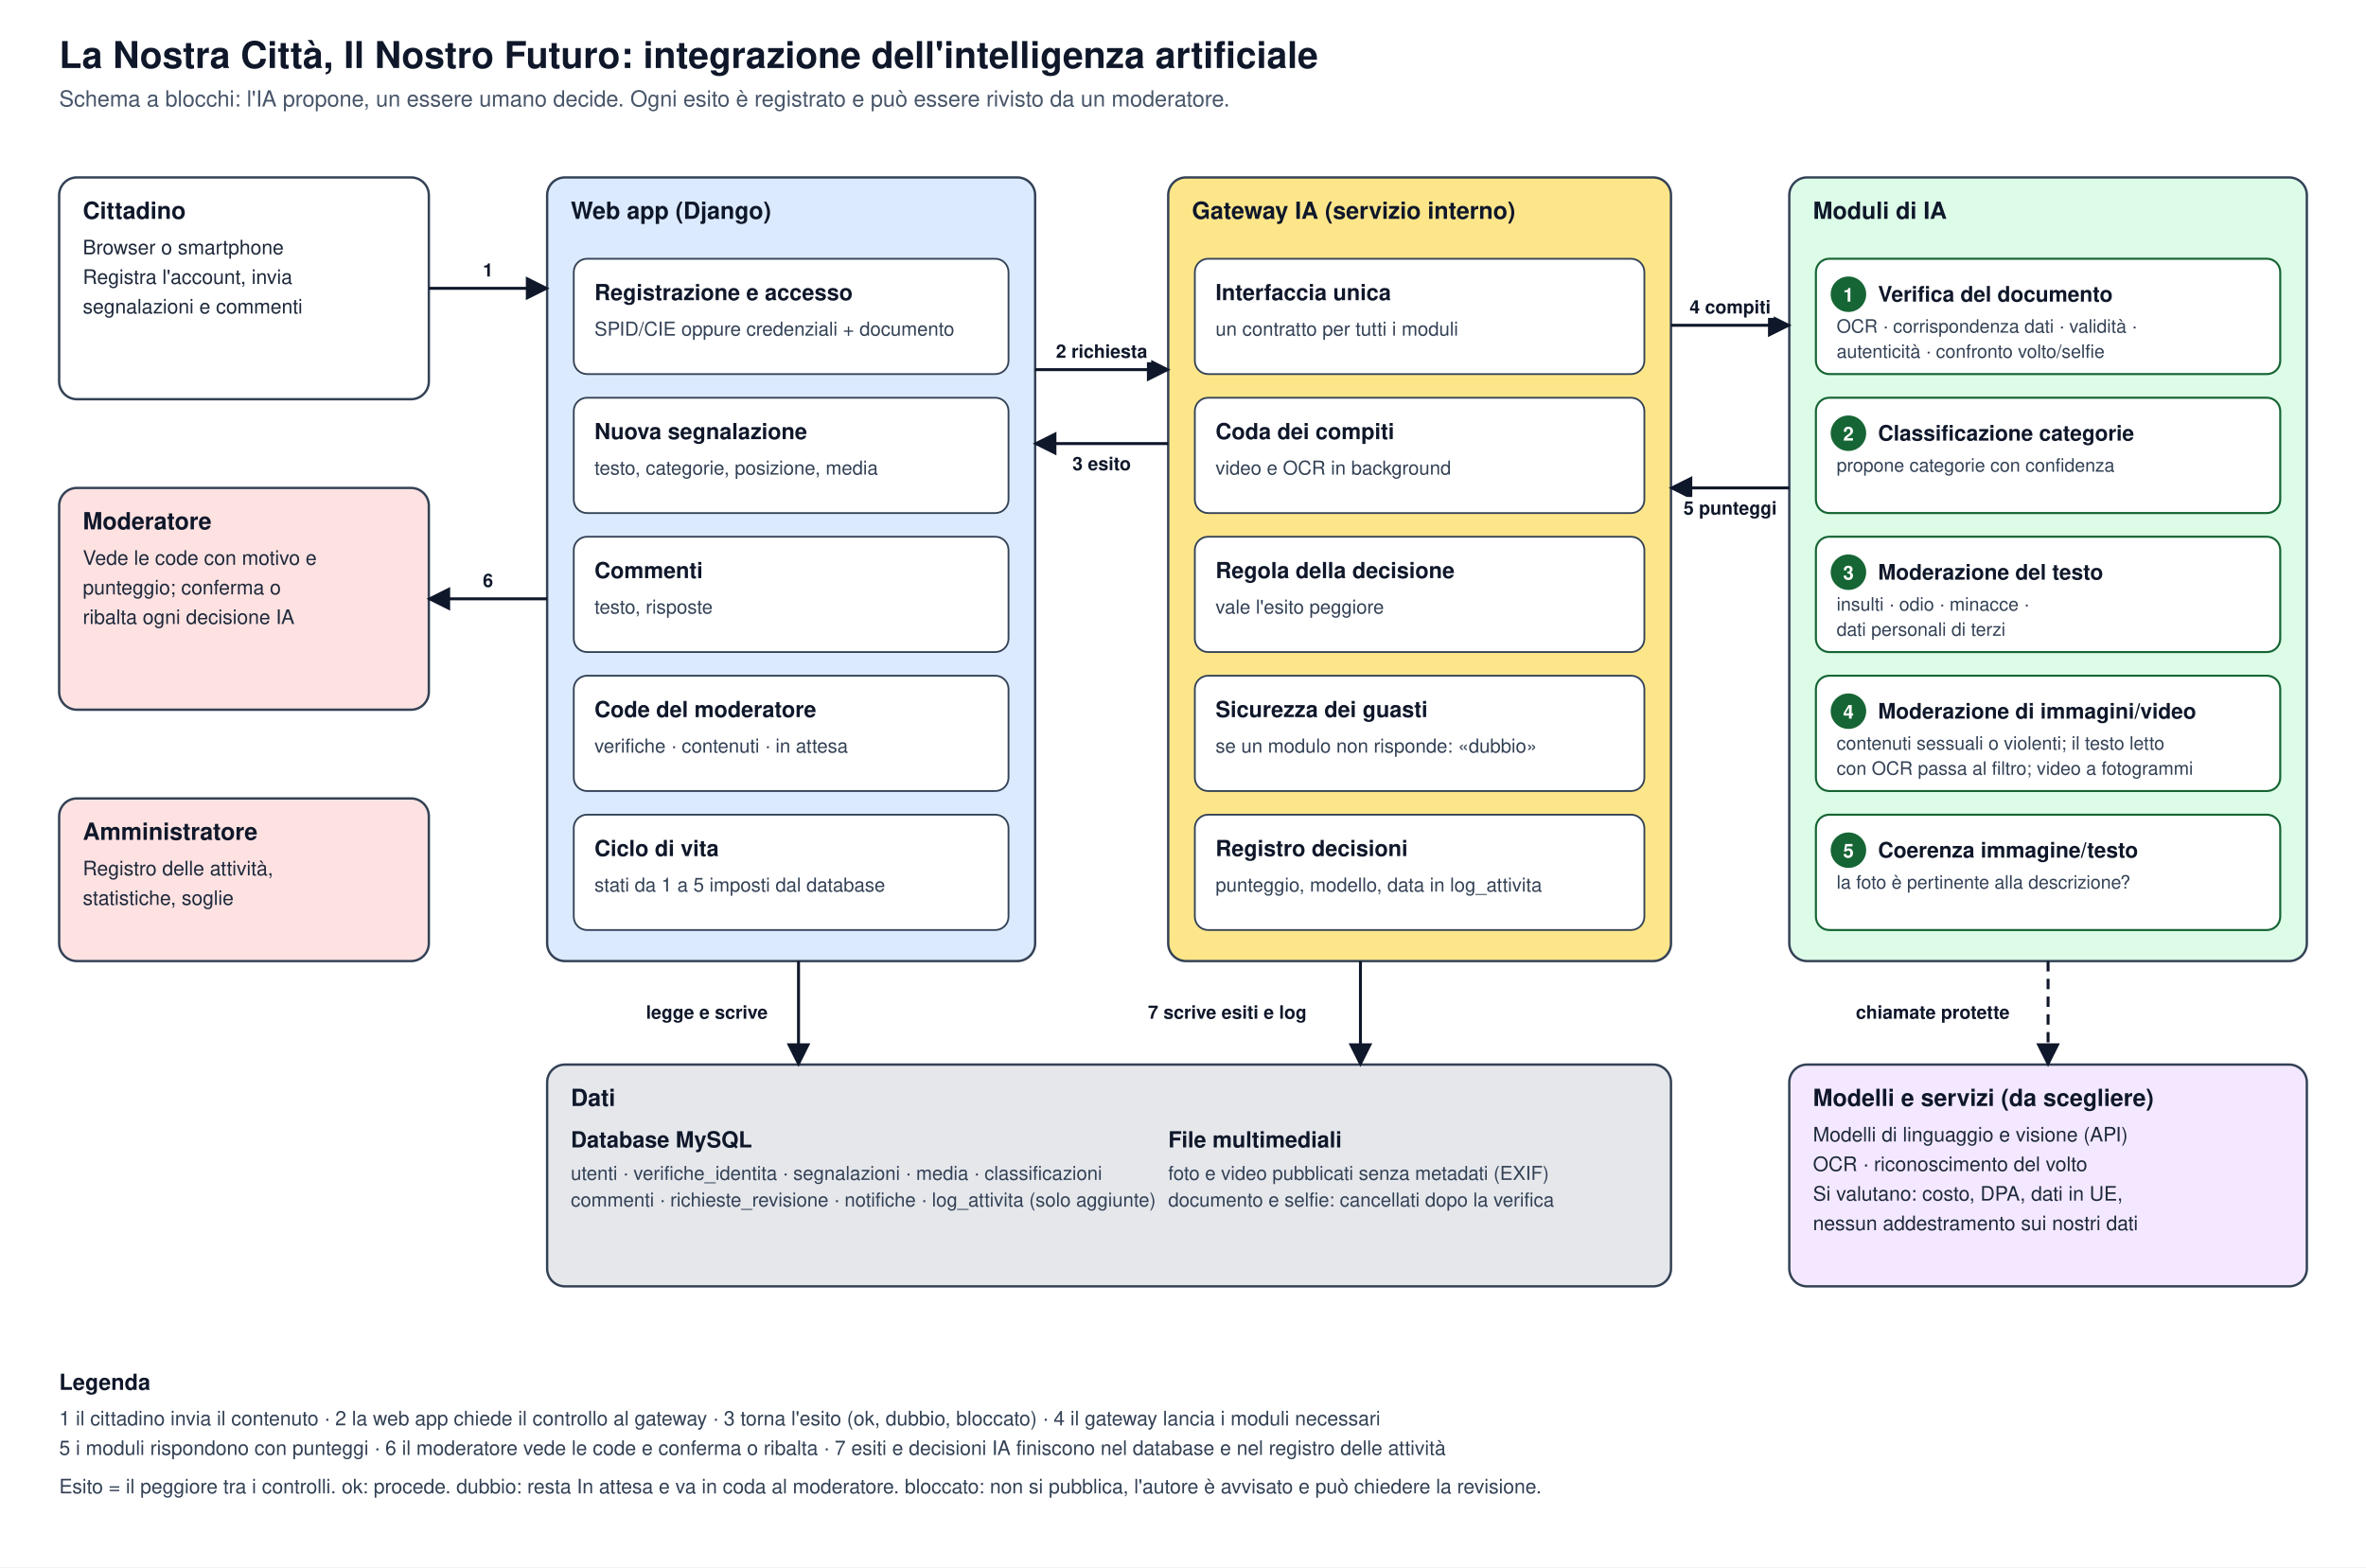
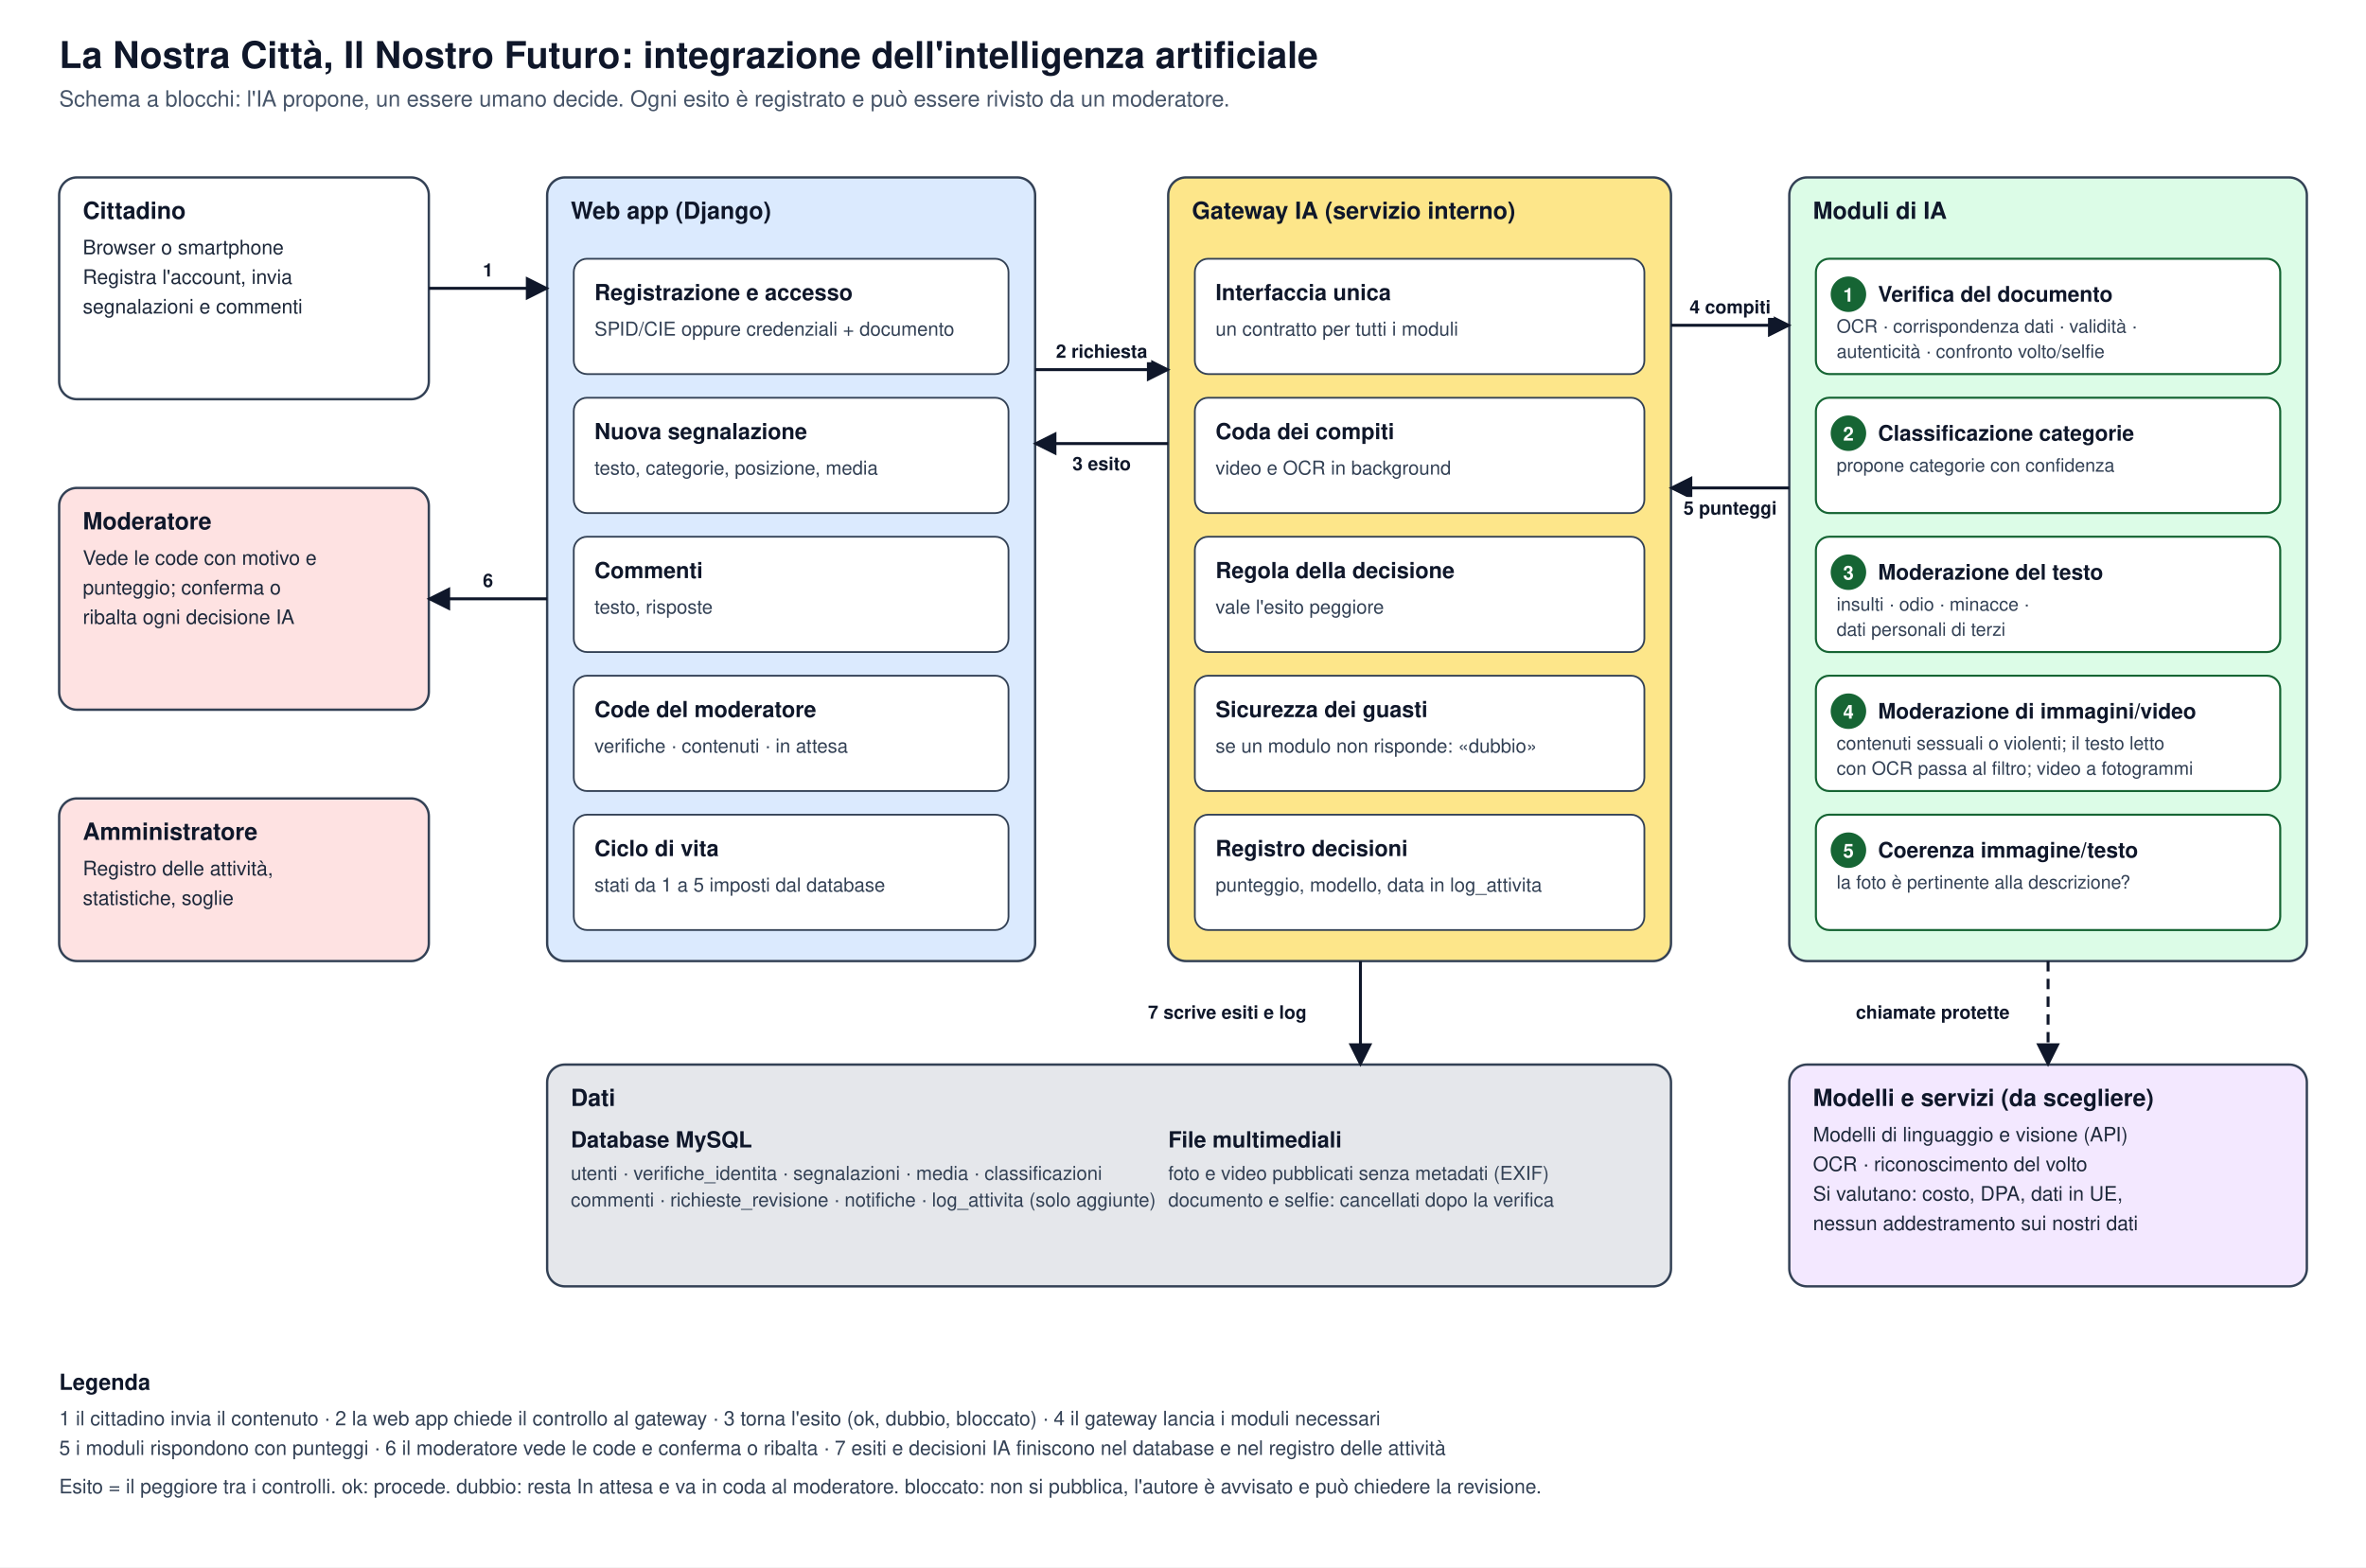
<svg xmlns="http://www.w3.org/2000/svg" viewBox="0 0 1600 1060" width="1600" height="1060" font-family="Helvetica, Arial, sans-serif">
  <defs>
    <marker id="p" viewBox="0 0 10 10" refX="9" refY="5" markerWidth="8" markerHeight="8" orient="auto-start-reverse">
      <path d="M0 0 L10 5 L0 10 z" fill="#0f172a" />
    </marker>
  </defs>
  <rect width="1600" height="1060" fill="#ffffff" />
  <text x="40" y="46" font-size="25" font-weight="700" text-anchor="start" fill="#0f172a">La Nostra Città, Il Nostro Futuro: integrazione dell'intelligenza artificiale</text>
  <text x="40" y="72" font-size="15" font-weight="400" text-anchor="start" fill="#475569">Schema a blocchi: l'IA propone, un essere umano decide. Ogni esito è registrato e può essere rivisto da un moderatore.</text>
  <rect x="40" y="120" width="250" height="150" rx="12" fill="#ffffff" stroke="#334155" stroke-width="1.6" />
  <text x="56" y="148" font-size="16" font-weight="700" text-anchor="start" fill="#0f172a">Cittadino</text>
  <text x="56" y="172" font-size="13.5" font-weight="400" text-anchor="start" fill="#1e293b">Browser o smartphone</text>
  <text x="56" y="192" font-size="13.5" font-weight="400" text-anchor="start" fill="#1e293b">Registra l'account, invia</text>
  <text x="56" y="212" font-size="13.5" font-weight="400" text-anchor="start" fill="#1e293b">segnalazioni e commenti</text>
  <rect x="40" y="330" width="250" height="150" rx="12" fill="#fee2e2" stroke="#334155" stroke-width="1.6" />
  <text x="56" y="358" font-size="16" font-weight="700" text-anchor="start" fill="#0f172a">Moderatore</text>
  <text x="56" y="382" font-size="13.5" font-weight="400" text-anchor="start" fill="#1e293b">Vede le code con motivo e</text>
  <text x="56" y="402" font-size="13.5" font-weight="400" text-anchor="start" fill="#1e293b">punteggio; conferma o</text>
  <text x="56" y="422" font-size="13.5" font-weight="400" text-anchor="start" fill="#1e293b">ribalta ogni decisione IA</text>
  <rect x="40" y="540" width="250" height="110" rx="12" fill="#fee2e2" stroke="#334155" stroke-width="1.6" />
  <text x="56" y="568" font-size="16" font-weight="700" text-anchor="start" fill="#0f172a">Amministratore</text>
  <text x="56" y="592" font-size="13.5" font-weight="400" text-anchor="start" fill="#1e293b">Registro delle attività,</text>
  <text x="56" y="612" font-size="13.5" font-weight="400" text-anchor="start" fill="#1e293b">statistiche, soglie</text>
  <rect x="370" y="120" width="330" height="530" rx="12" fill="#dbeafe" stroke="#334155" stroke-width="1.6" />
  <text x="386" y="148" font-size="16" font-weight="700" text-anchor="start" fill="#0f172a">Web app (Django)</text>
  <rect x="388" y="175" width="294" height="78" rx="9" fill="#ffffff" stroke="#334155" stroke-width="1.2" />
  <text x="402" y="203" font-size="15" font-weight="700" text-anchor="start" fill="#0f172a">Registrazione e accesso</text>
  <text x="402" y="227" font-size="13" font-weight="400" text-anchor="start" fill="#334155">SPID/CIE oppure credenziali + documento</text>
  <rect x="388" y="269" width="294" height="78" rx="9" fill="#ffffff" stroke="#334155" stroke-width="1.2" />
  <text x="402" y="297" font-size="15" font-weight="700" text-anchor="start" fill="#0f172a">Nuova segnalazione</text>
  <text x="402" y="321" font-size="13" font-weight="400" text-anchor="start" fill="#334155">testo, categorie, posizione, media</text>
  <rect x="388" y="363" width="294" height="78" rx="9" fill="#ffffff" stroke="#334155" stroke-width="1.2" />
  <text x="402" y="391" font-size="15" font-weight="700" text-anchor="start" fill="#0f172a">Commenti</text>
  <text x="402" y="415" font-size="13" font-weight="400" text-anchor="start" fill="#334155">testo, risposte</text>
  <rect x="388" y="457" width="294" height="78" rx="9" fill="#ffffff" stroke="#334155" stroke-width="1.2" />
  <text x="402" y="485" font-size="15" font-weight="700" text-anchor="start" fill="#0f172a">Code del moderatore</text>
  <text x="402" y="509" font-size="13" font-weight="400" text-anchor="start" fill="#334155">verifiche · contenuti · in attesa</text>
  <rect x="388" y="551" width="294" height="78" rx="9" fill="#ffffff" stroke="#334155" stroke-width="1.2" />
  <text x="402" y="579" font-size="15" font-weight="700" text-anchor="start" fill="#0f172a">Ciclo di vita</text>
  <text x="402" y="603" font-size="13" font-weight="400" text-anchor="start" fill="#334155">stati da 1 a 5 imposti dal database</text>
  <rect x="790" y="120" width="340" height="530" rx="12" fill="#fde68a" stroke="#334155" stroke-width="1.6" />
  <text x="806" y="148" font-size="16" font-weight="700" text-anchor="start" fill="#0f172a">Gateway IA (servizio interno)</text>
  <rect x="808" y="175" width="304" height="78" rx="9" fill="#ffffff" stroke="#334155" stroke-width="1.2" />
  <text x="822" y="203" font-size="15" font-weight="700" text-anchor="start" fill="#0f172a">Interfaccia unica</text>
  <text x="822" y="227" font-size="13" font-weight="400" text-anchor="start" fill="#334155">un contratto per tutti i moduli</text>
  <rect x="808" y="269" width="304" height="78" rx="9" fill="#ffffff" stroke="#334155" stroke-width="1.2" />
  <text x="822" y="297" font-size="15" font-weight="700" text-anchor="start" fill="#0f172a">Coda dei compiti</text>
  <text x="822" y="321" font-size="13" font-weight="400" text-anchor="start" fill="#334155">video e OCR in background</text>
  <rect x="808" y="363" width="304" height="78" rx="9" fill="#ffffff" stroke="#334155" stroke-width="1.2" />
  <text x="822" y="391" font-size="15" font-weight="700" text-anchor="start" fill="#0f172a">Regola della decisione</text>
  <text x="822" y="415" font-size="13" font-weight="400" text-anchor="start" fill="#334155">vale l'esito peggiore</text>
  <rect x="808" y="457" width="304" height="78" rx="9" fill="#ffffff" stroke="#334155" stroke-width="1.2" />
  <text x="822" y="485" font-size="15" font-weight="700" text-anchor="start" fill="#0f172a">Sicurezza dei guasti</text>
  <text x="822" y="509" font-size="13" font-weight="400" text-anchor="start" fill="#334155">se un modulo non risponde: «dubbio»</text>
  <rect x="808" y="551" width="304" height="78" rx="9" fill="#ffffff" stroke="#334155" stroke-width="1.2" />
  <text x="822" y="579" font-size="15" font-weight="700" text-anchor="start" fill="#0f172a">Registro decisioni</text>
  <text x="822" y="603" font-size="13" font-weight="400" text-anchor="start" fill="#334155">punteggio, modello, data in log_attivita</text>
  <rect x="1210" y="120" width="350" height="530" rx="12" fill="#dcfce7" stroke="#334155" stroke-width="1.6" />
  <text x="1226" y="148" font-size="16" font-weight="700" text-anchor="start" fill="#0f172a">Moduli di IA</text>
  <rect x="1228" y="175" width="314" height="78" rx="9" fill="#ffffff" stroke="#166534" stroke-width="1.4" />
  <circle cx="1250" cy="199" r="12" fill="#166534" />
  <text x="1250" y="204" font-size="13" font-weight="700" text-anchor="middle" fill="#ffffff">1</text>
  <text x="1270" y="204" font-size="14.5" font-weight="700" text-anchor="start" fill="#0f172a">Verifica del documento</text>
  <text x="1242" y="225" font-size="12.5" font-weight="400" text-anchor="start" fill="#334155">OCR · corrispondenza dati · validità ·</text>
  <text x="1242" y="242" font-size="12.5" font-weight="400" text-anchor="start" fill="#334155">autenticità · confronto volto/selfie</text>
  <rect x="1228" y="269" width="314" height="78" rx="9" fill="#ffffff" stroke="#166534" stroke-width="1.4" />
  <circle cx="1250" cy="293" r="12" fill="#166534" />
  <text x="1250" y="298" font-size="13" font-weight="700" text-anchor="middle" fill="#ffffff">2</text>
  <text x="1270" y="298" font-size="14.5" font-weight="700" text-anchor="start" fill="#0f172a">Classificazione categorie</text>
  <text x="1242" y="319" font-size="12.5" font-weight="400" text-anchor="start" fill="#334155">propone categorie con confidenza</text>
  <rect x="1228" y="363" width="314" height="78" rx="9" fill="#ffffff" stroke="#166534" stroke-width="1.4" />
  <circle cx="1250" cy="387" r="12" fill="#166534" />
  <text x="1250" y="392" font-size="13" font-weight="700" text-anchor="middle" fill="#ffffff">3</text>
  <text x="1270" y="392" font-size="14.5" font-weight="700" text-anchor="start" fill="#0f172a">Moderazione del testo</text>
  <text x="1242" y="413" font-size="12.5" font-weight="400" text-anchor="start" fill="#334155">insulti · odio · minacce ·</text>
  <text x="1242" y="430" font-size="12.5" font-weight="400" text-anchor="start" fill="#334155">dati personali di terzi</text>
  <rect x="1228" y="457" width="314" height="78" rx="9" fill="#ffffff" stroke="#166534" stroke-width="1.4" />
  <circle cx="1250" cy="481" r="12" fill="#166534" />
  <text x="1250" y="486" font-size="13" font-weight="700" text-anchor="middle" fill="#ffffff">4</text>
  <text x="1270" y="486" font-size="14.5" font-weight="700" text-anchor="start" fill="#0f172a">Moderazione di immagini/video</text>
  <text x="1242" y="507" font-size="12.5" font-weight="400" text-anchor="start" fill="#334155">contenuti sessuali o violenti; il testo letto</text>
  <text x="1242" y="524" font-size="12.5" font-weight="400" text-anchor="start" fill="#334155">con OCR passa al filtro; video a fotogrammi</text>
  <rect x="1228" y="551" width="314" height="78" rx="9" fill="#ffffff" stroke="#166534" stroke-width="1.4" />
  <circle cx="1250" cy="575" r="12" fill="#166534" />
  <text x="1250" y="580" font-size="13" font-weight="700" text-anchor="middle" fill="#ffffff">5</text>
  <text x="1270" y="580" font-size="14.5" font-weight="700" text-anchor="start" fill="#0f172a">Coerenza immagine/testo</text>
  <text x="1242" y="601" font-size="12.5" font-weight="400" text-anchor="start" fill="#334155">la foto è pertinente alla descrizione?</text>
  <rect x="1210" y="720" width="350" height="150" rx="12" fill="#f3e8ff" stroke="#334155" stroke-width="1.6" />
  <text x="1226" y="748" font-size="16" font-weight="700" text-anchor="start" fill="#0f172a">Modelli e servizi (da scegliere)</text>
  <text x="1226" y="772" font-size="13.5" font-weight="400" text-anchor="start" fill="#1e293b">Modelli di linguaggio e visione (API)</text>
  <text x="1226" y="792" font-size="13.5" font-weight="400" text-anchor="start" fill="#1e293b">OCR · riconoscimento del volto</text>
  <text x="1226" y="812" font-size="13.5" font-weight="400" text-anchor="start" fill="#1e293b">Si valutano: costo, DPA, dati in UE,</text>
  <text x="1226" y="832" font-size="13.5" font-weight="400" text-anchor="start" fill="#1e293b">nessun addestramento sui nostri dati</text>
  <rect x="370" y="720" width="760" height="150" rx="12" fill="#e5e7eb" stroke="#334155" stroke-width="1.6" />
  <text x="386" y="748" font-size="16" font-weight="700" text-anchor="start" fill="#0f172a">Dati</text>
  <text x="386" y="776" font-size="15" font-weight="700" text-anchor="start" fill="#0f172a">Database MySQL</text>
  <text x="386" y="798" font-size="13" font-weight="400" text-anchor="start" fill="#334155">utenti · verifiche_identita · segnalazioni · media · classificazioni</text>
  <text x="386" y="816" font-size="13" font-weight="400" text-anchor="start" fill="#334155">commenti · richieste_revisione · notifiche · log_attivita (solo aggiunte)</text>
  <text x="790" y="776" font-size="15" font-weight="700" text-anchor="start" fill="#0f172a">File multimediali</text>
  <text x="790" y="798" font-size="13" font-weight="400" text-anchor="start" fill="#334155">foto e video pubblicati senza metadati (EXIF)</text>
  <text x="790" y="816" font-size="13" font-weight="400" text-anchor="start" fill="#334155">documento e selfie: cancellati dopo la verifica</text>
  <line x1="290" y1="195" x2="370" y2="195" stroke="#0f172a" stroke-width="2" marker-end="url(#p)" />
  <text x="330.0" y="187.0" font-size="12.5" font-weight="700" text-anchor="middle" fill="#ffffff" stroke="#ffffff" stroke-width="6">1</text>
  <text x="330.0" y="187.0" font-size="12.5" font-weight="700" text-anchor="middle" fill="#0f172a">1</text>
  <line x1="370" y1="405" x2="290" y2="405" stroke="#0f172a" stroke-width="2" marker-end="url(#p)" />
  <text x="330.0" y="397.0" font-size="12.5" font-weight="700" text-anchor="middle" fill="#ffffff" stroke="#ffffff" stroke-width="6">6</text>
  <text x="330.0" y="397.0" font-size="12.5" font-weight="700" text-anchor="middle" fill="#0f172a">6</text>
  <line x1="700" y1="250" x2="790" y2="250" stroke="#0f172a" stroke-width="2" marker-end="url(#p)" />
  <text x="745.0" y="242.0" font-size="12.5" font-weight="700" text-anchor="middle" fill="#ffffff" stroke="#ffffff" stroke-width="6">2  richiesta</text>
  <text x="745.0" y="242.0" font-size="12.5" font-weight="700" text-anchor="middle" fill="#0f172a">2  richiesta</text>
  <line x1="790" y1="300" x2="700" y2="300" stroke="#0f172a" stroke-width="2" marker-end="url(#p)" />
  <text x="745.0" y="318.0" font-size="12.5" font-weight="700" text-anchor="middle" fill="#ffffff" stroke="#ffffff" stroke-width="6">3  esito</text>
  <text x="745.0" y="318.0" font-size="12.5" font-weight="700" text-anchor="middle" fill="#0f172a">3  esito</text>
  <line x1="1130" y1="220" x2="1210" y2="220" stroke="#0f172a" stroke-width="2" marker-end="url(#p)" />
  <text x="1170.0" y="212.0" font-size="12.5" font-weight="700" text-anchor="middle" fill="#ffffff" stroke="#ffffff" stroke-width="6">4  compiti</text>
  <text x="1170.0" y="212.0" font-size="12.5" font-weight="700" text-anchor="middle" fill="#0f172a">4  compiti</text>
  <line x1="1210" y1="330" x2="1130" y2="330" stroke="#0f172a" stroke-width="2" marker-end="url(#p)" />
  <text x="1170.0" y="348.0" font-size="12.5" font-weight="700" text-anchor="middle" fill="#ffffff" stroke="#ffffff" stroke-width="6">5  punteggi</text>
  <text x="1170.0" y="348.0" font-size="12.5" font-weight="700" text-anchor="middle" fill="#0f172a">5  punteggi</text>
  <line x1="1385" y1="650" x2="1385" y2="720" stroke="#0f172a" stroke-width="2" stroke-dasharray="7 5" marker-end="url(#p)" />
  <text x="1307.0" y="689.0" font-size="12.5" font-weight="700" text-anchor="middle" fill="#ffffff" stroke="#ffffff" stroke-width="6">chiamate protette</text>
  <text x="1307.0" y="689.0" font-size="12.5" font-weight="700" text-anchor="middle" fill="#0f172a">chiamate protette</text>
  <line x1="920" y1="650" x2="920" y2="720" stroke="#0f172a" stroke-width="2" marker-end="url(#p)" />
  <text x="830.0" y="689.0" font-size="12.5" font-weight="700" text-anchor="middle" fill="#ffffff" stroke="#ffffff" stroke-width="6">7  scrive esiti e log</text>
  <text x="830.0" y="689.0" font-size="12.5" font-weight="700" text-anchor="middle" fill="#0f172a">7  scrive esiti e log</text>
-   <line x1="540" y1="650" x2="540" y2="720" stroke="#0f172a" stroke-width="2" marker-end="url(#p)" />
-   <text x="478.0" y="689.0" font-size="12.5" font-weight="700" text-anchor="middle" fill="#ffffff" stroke="#ffffff" stroke-width="6">legge e scrive</text>
-   <text x="478.0" y="689.0" font-size="12.5" font-weight="700" text-anchor="middle" fill="#0f172a">legge e scrive</text>
  <text x="40" y="940" font-size="15" font-weight="700" text-anchor="start" fill="#0f172a">Legenda</text>
  <text x="40" y="964" font-size="13.5" font-weight="400" text-anchor="start" fill="#334155">1 il cittadino invia il contenuto · 2 la web app chiede il controllo al gateway · 3 torna l'esito (ok, dubbio, bloccato) · 4 il gateway lancia i moduli necessari</text>
  <text x="40" y="984" font-size="13.5" font-weight="400" text-anchor="start" fill="#334155">5 i moduli rispondono con punteggi · 6 il moderatore vede le code e conferma o ribalta · 7 esiti e decisioni IA finiscono nel database e nel registro delle attività</text>
  <text x="40" y="1010" font-size="13.5" font-weight="400" text-anchor="start" fill="#334155">Esito = il peggiore tra i controlli. ok: procede. dubbio: resta In attesa e va in coda al moderatore. bloccato: non si pubblica, l'autore è avvisato e può chiedere la revisione.</text>
</svg>
